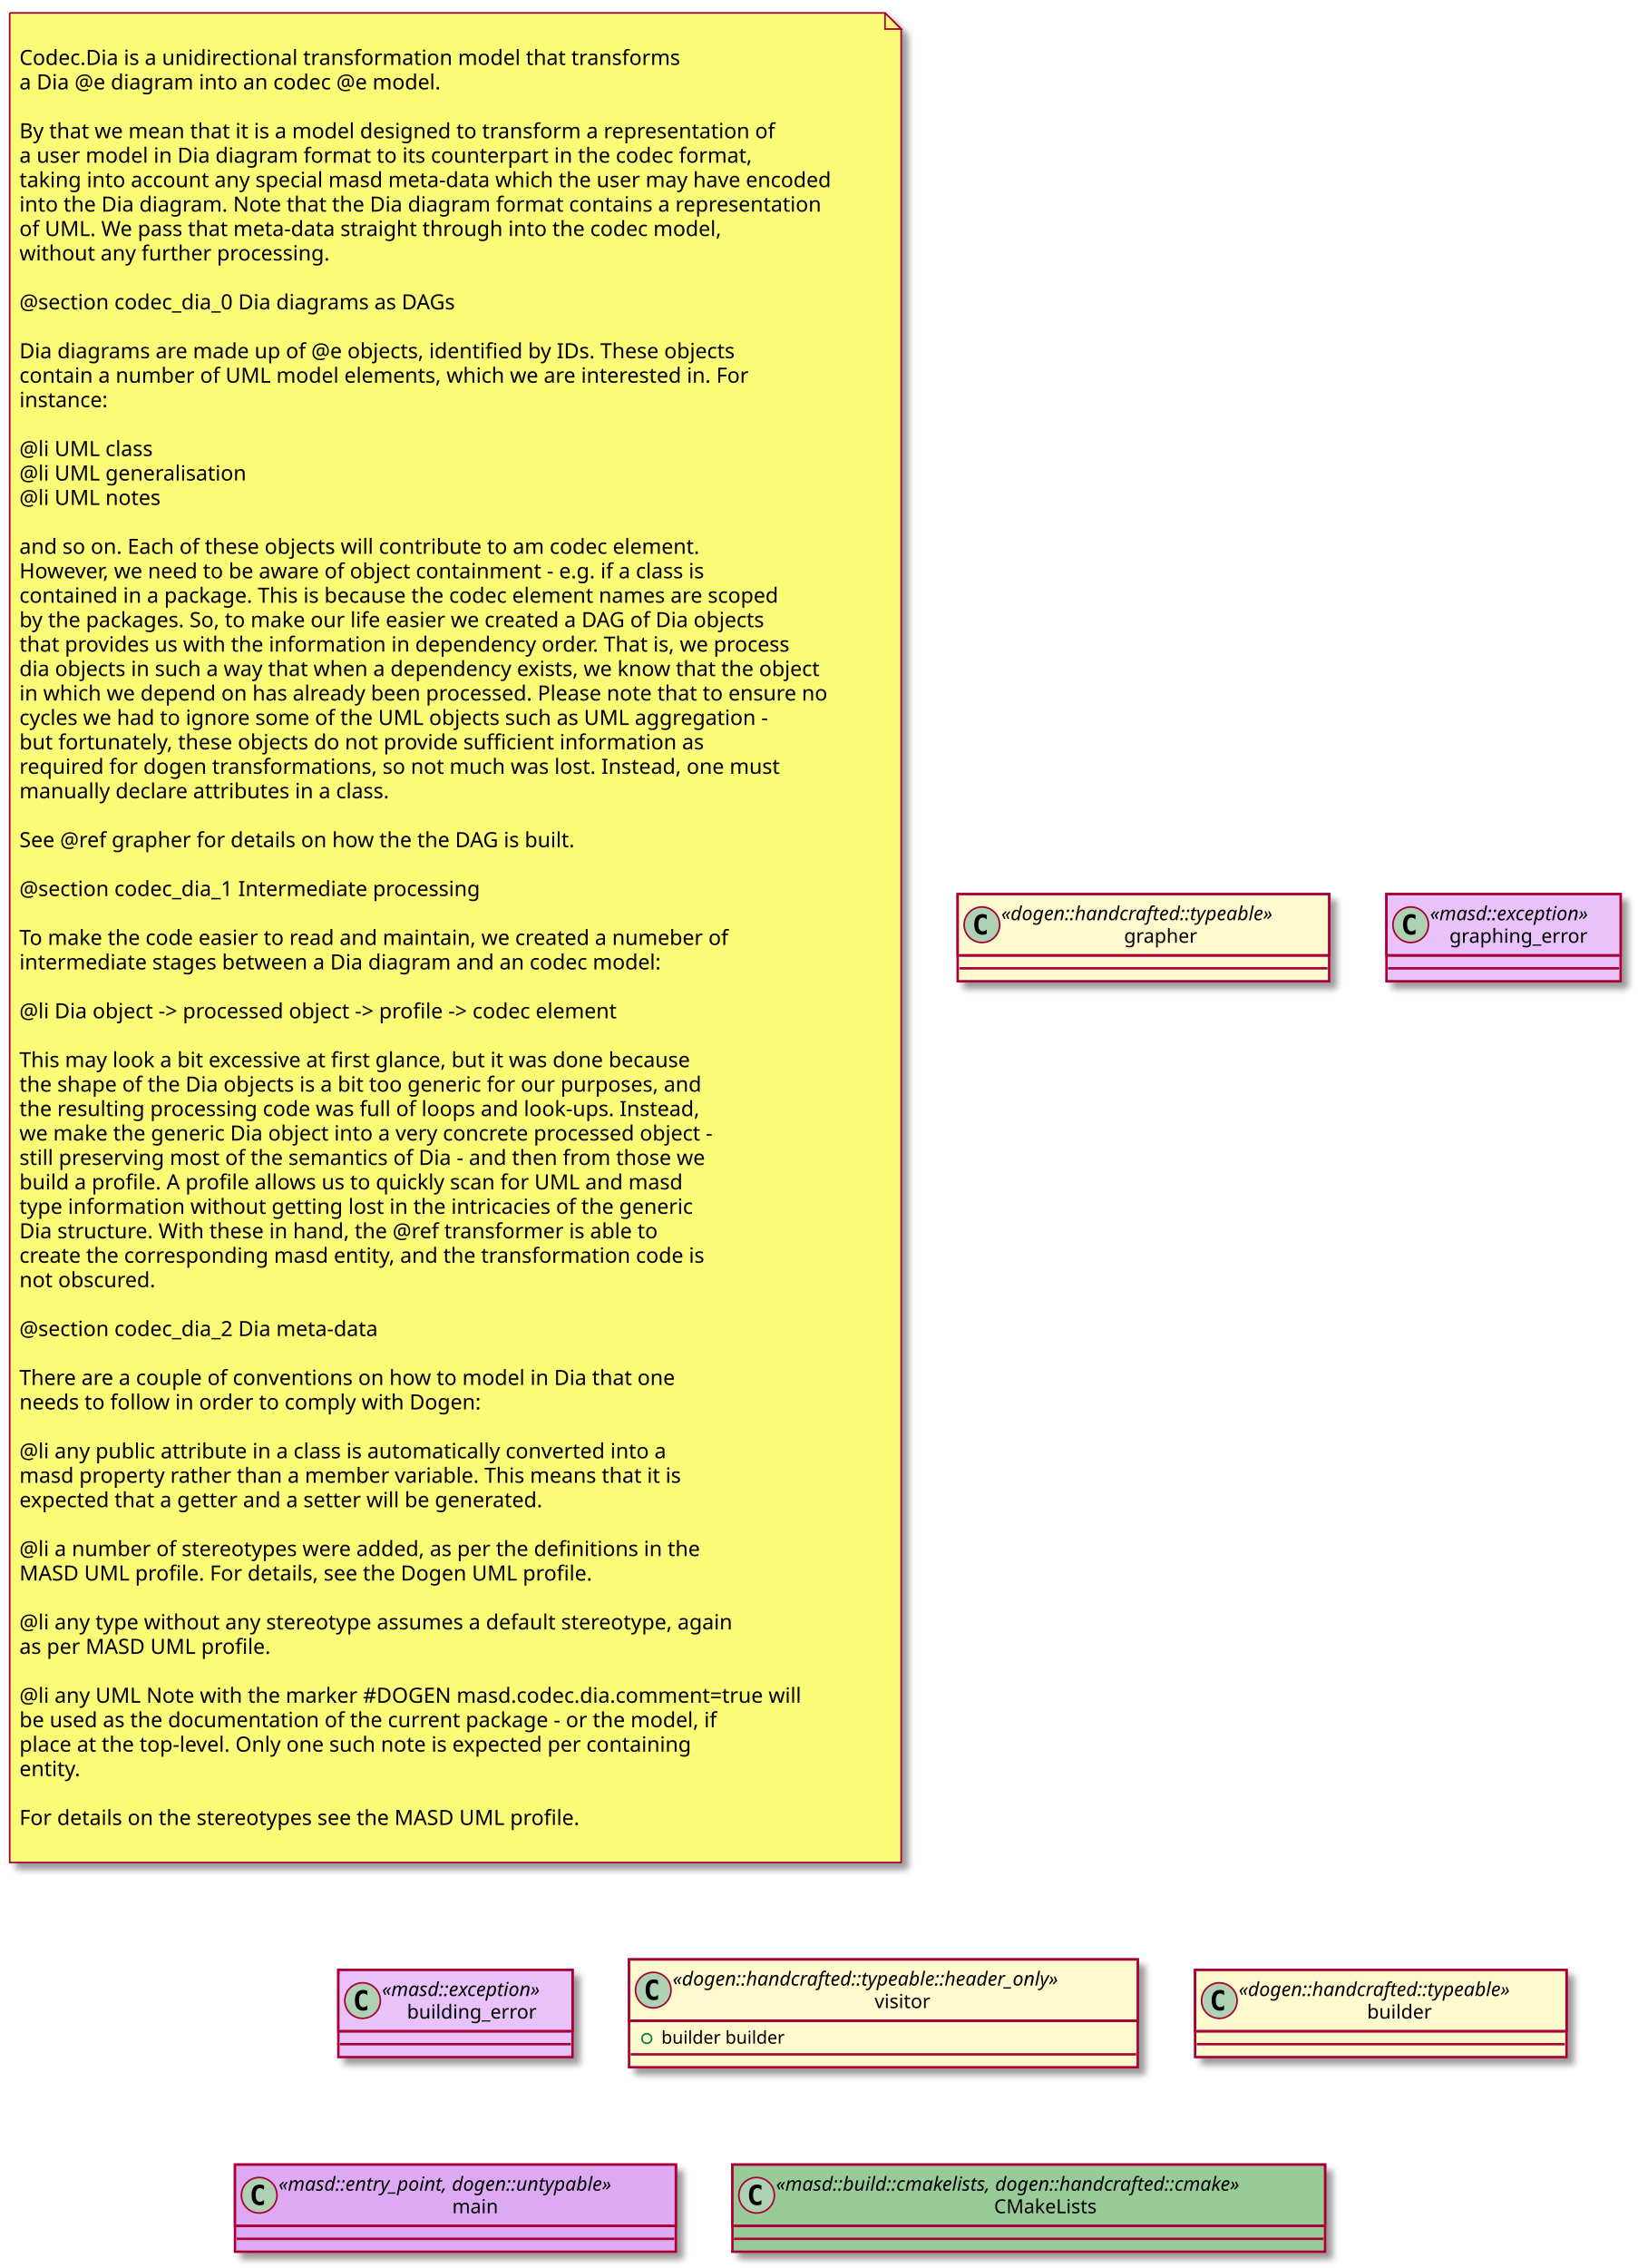
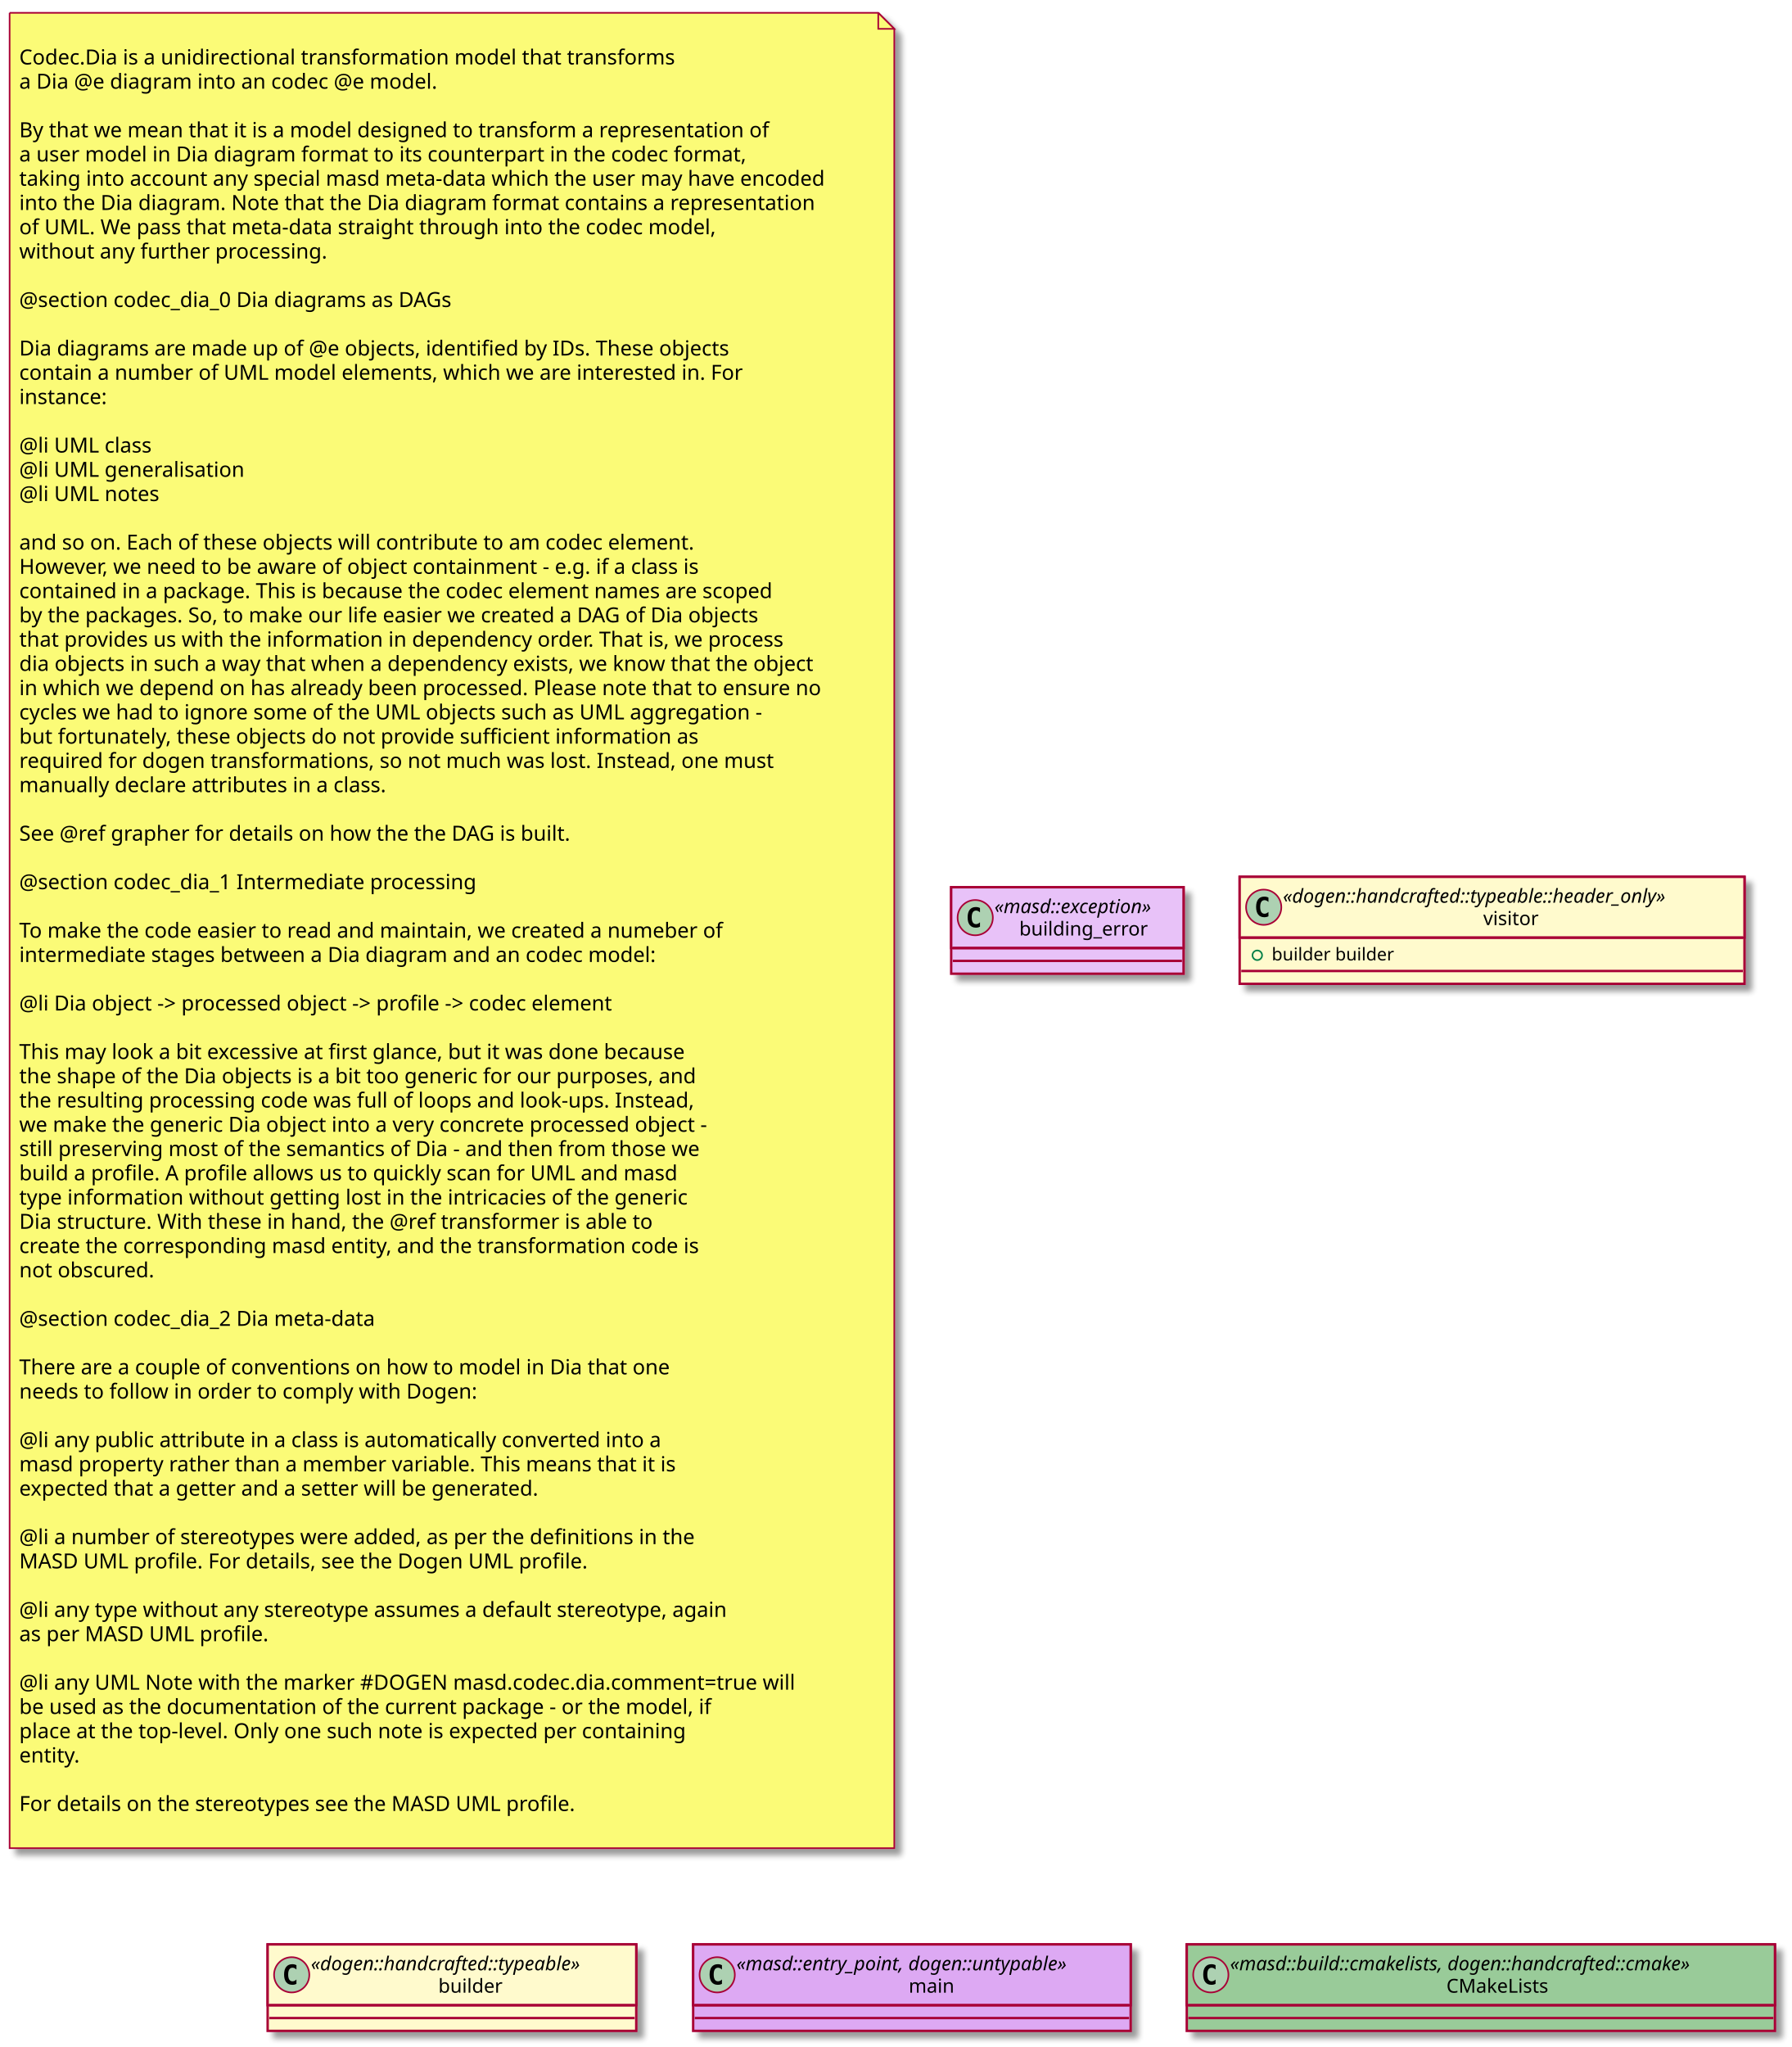
- <svg xmlns="http://www.w3.org/2000/svg" contentScriptType="application/ecmascript" contentStyleType="text/css" height="1404px" preserveAspectRatio="none" style="width:1014px;height:1404px;" version="1.1" viewBox="0 0 1014 1404" width="1014px" zoomAndPan="magnify">
+ <svg xmlns="http://www.w3.org/2000/svg" contentScriptType="application/ecmascript" contentStyleType="text/css" height="1277px" preserveAspectRatio="none" style="width:1118px;height:1277px;" version="1.1" viewBox="0 0 1118 1277" width="1118px" zoomAndPan="magnify">
  <defs>
-     <filter height="300%" id="f1wk1w9dzt5jpt" width="300%" x="-1" y="-1">
+     <filter height="300%" id="f1g4m14i8pk22e" width="300%" x="-1" y="-1">
      <feGaussianBlur result="blurOut" stdDeviation="2.0" />
      <feColorMatrix in="blurOut" result="blurOut2" type="matrix" values="0 0 0 0 0 0 0 0 0 0 0 0 0 0 0 0 0 0 .4 0" />
      <feOffset dx="4.0" dy="4.0" in="blurOut2" result="blurOut3" />
      <feBlend in="SourceGraphic" in2="blurOut3" mode="normal" />
    </filter>
  </defs>
  <g>
-     <path d="M6,8 L6,1152.961 L558,1152.961 L558,18 L548,8 L6,8 " fill="#FBFB77" filter="url(#f1wk1w9dzt5jpt)" style="stroke: #A80036; stroke-width: 1.0;" />
+     <path d="M6,8 L6,1152.961 L558,1152.961 L558,18 L548,8 L6,8 " fill="#FBFB77" filter="url(#f1g4m14i8pk22e)" style="stroke: #A80036; stroke-width: 1.0;" />
    <path d="M548,8 L548,18 L558,18 L548,8 " fill="#FBFB77" style="stroke: #A80036; stroke-width: 1.0;" />
    <text fill="#000000" font-family="sans-serif" font-size="13" lengthAdjust="spacingAndGlyphs" textLength="0" x="16" y="25.067" />
    <text fill="#000000" font-family="sans-serif" font-size="13" lengthAdjust="spacingAndGlyphs" textLength="427" x="12" y="40.2">Codec.Dia is a unidirectional transformation model that transforms</text>
    <text fill="#000000" font-family="sans-serif" font-size="13" lengthAdjust="spacingAndGlyphs" textLength="278" x="12" y="55.333">a Dia @e diagram into an codec @e model.</text>
    <text fill="#000000" font-family="sans-serif" font-size="13" lengthAdjust="spacingAndGlyphs" textLength="0" x="16" y="70.465" />
    <text fill="#000000" font-family="sans-serif" font-size="13" lengthAdjust="spacingAndGlyphs" textLength="492" x="12" y="85.598">By that we mean that it is a model designed to transform a representation of</text>
    <text fill="#000000" font-family="sans-serif" font-size="13" lengthAdjust="spacingAndGlyphs" textLength="476" x="12" y="100.731">a user model in Dia diagram format to its counterpart in the codec format,</text>
    <text fill="#000000" font-family="sans-serif" font-size="13" lengthAdjust="spacingAndGlyphs" textLength="531" x="12" y="115.864">taking into account any special masd meta-data which the user may have encoded</text>
    <text fill="#000000" font-family="sans-serif" font-size="13" lengthAdjust="spacingAndGlyphs" textLength="522" x="12" y="130.997">into the Dia diagram. Note that the Dia diagram format contains a representation</text>
    <text fill="#000000" font-family="sans-serif" font-size="13" lengthAdjust="spacingAndGlyphs" textLength="457" x="12" y="146.129">of UML. We pass that meta-data straight through into the codec model,</text>
    <text fill="#000000" font-family="sans-serif" font-size="13" lengthAdjust="spacingAndGlyphs" textLength="197" x="12" y="161.262">without any further processing.</text>
    <text fill="#000000" font-family="sans-serif" font-size="13" lengthAdjust="spacingAndGlyphs" textLength="0" x="16" y="176.395" />
    <text fill="#000000" font-family="sans-serif" font-size="13" lengthAdjust="spacingAndGlyphs" textLength="290" x="12" y="191.528">@section codec_dia_0 Dia diagrams as DAGs</text>
    <text fill="#000000" font-family="sans-serif" font-size="13" lengthAdjust="spacingAndGlyphs" textLength="0" x="16" y="206.661" />
    <text fill="#000000" font-family="sans-serif" font-size="13" lengthAdjust="spacingAndGlyphs" textLength="467" x="12" y="221.793">Dia diagrams are made up of @e objects, identified by IDs. These objects</text>
    <text fill="#000000" font-family="sans-serif" font-size="13" lengthAdjust="spacingAndGlyphs" textLength="470" x="12" y="236.926">contain a number of UML model elements, which we are interested in. For</text>
    <text fill="#000000" font-family="sans-serif" font-size="13" lengthAdjust="spacingAndGlyphs" textLength="58" x="12" y="252.059">instance:</text>
    <text fill="#000000" font-family="sans-serif" font-size="13" lengthAdjust="spacingAndGlyphs" textLength="0" x="16" y="267.192" />
    <text fill="#000000" font-family="sans-serif" font-size="13" lengthAdjust="spacingAndGlyphs" textLength="87" x="12" y="282.325">@li UML class</text>
    <text fill="#000000" font-family="sans-serif" font-size="13" lengthAdjust="spacingAndGlyphs" textLength="145" x="12" y="297.457">@li UML generalisation</text>
    <text fill="#000000" font-family="sans-serif" font-size="13" lengthAdjust="spacingAndGlyphs" textLength="91" x="12" y="312.59">@li UML notes</text>
    <text fill="#000000" font-family="sans-serif" font-size="13" lengthAdjust="spacingAndGlyphs" textLength="0" x="16" y="327.723" />
    <text fill="#000000" font-family="sans-serif" font-size="13" lengthAdjust="spacingAndGlyphs" textLength="444" x="12" y="342.856">and so on. Each of these objects will contribute to am codec element.</text>
    <text fill="#000000" font-family="sans-serif" font-size="13" lengthAdjust="spacingAndGlyphs" textLength="449" x="12" y="357.989">However, we need to be aware of object containment - e.g. if a class is</text>
    <text fill="#000000" font-family="sans-serif" font-size="13" lengthAdjust="spacingAndGlyphs" textLength="500" x="12" y="373.122">contained in a package. This is because the codec element names are scoped</text>
    <text fill="#000000" font-family="sans-serif" font-size="13" lengthAdjust="spacingAndGlyphs" textLength="491" x="12" y="388.254">by the packages. So, to make our life easier we created a DAG of Dia objects</text>
    <text fill="#000000" font-family="sans-serif" font-size="13" lengthAdjust="spacingAndGlyphs" textLength="498" x="12" y="403.387">that provides us with the information in dependency order. That is, we process</text>
    <text fill="#000000" font-family="sans-serif" font-size="13" lengthAdjust="spacingAndGlyphs" textLength="519" x="12" y="418.52">dia objects in such a way that when a dependency exists, we know that the object</text>
    <text fill="#000000" font-family="sans-serif" font-size="13" lengthAdjust="spacingAndGlyphs" textLength="525" x="12" y="433.653">in which we depend on has already been processed. Please note that to ensure no</text>
    <text fill="#000000" font-family="sans-serif" font-size="13" lengthAdjust="spacingAndGlyphs" textLength="487" x="12" y="448.786">cycles we had to ignore some of the UML objects such as UML aggregation -</text>
    <text fill="#000000" font-family="sans-serif" font-size="13" lengthAdjust="spacingAndGlyphs" textLength="441" x="12" y="463.918">but fortunately, these objects do not provide sufficient information as</text>
    <text fill="#000000" font-family="sans-serif" font-size="13" lengthAdjust="spacingAndGlyphs" textLength="491" x="12" y="479.051">required for dogen transformations, so not much was lost. Instead, one must</text>
    <text fill="#000000" font-family="sans-serif" font-size="13" lengthAdjust="spacingAndGlyphs" textLength="242" x="12" y="494.184">manually declare attributes in a class.</text>
    <text fill="#000000" font-family="sans-serif" font-size="13" lengthAdjust="spacingAndGlyphs" textLength="0" x="16" y="509.317" />
    <text fill="#000000" font-family="sans-serif" font-size="13" lengthAdjust="spacingAndGlyphs" textLength="361" x="12" y="524.45">See @ref grapher for details on how the the DAG is built.</text>
    <text fill="#000000" font-family="sans-serif" font-size="13" lengthAdjust="spacingAndGlyphs" textLength="0" x="16" y="539.582" />
    <text fill="#000000" font-family="sans-serif" font-size="13" lengthAdjust="spacingAndGlyphs" textLength="301" x="12" y="554.715">@section codec_dia_1 Intermediate processing</text>
    <text fill="#000000" font-family="sans-serif" font-size="13" lengthAdjust="spacingAndGlyphs" textLength="0" x="16" y="569.848" />
    <text fill="#000000" font-family="sans-serif" font-size="13" lengthAdjust="spacingAndGlyphs" textLength="464" x="12" y="584.981">To make the code easier to read and maintain, we created a numeber of</text>
    <text fill="#000000" font-family="sans-serif" font-size="13" lengthAdjust="spacingAndGlyphs" textLength="419" x="12" y="600.114">intermediate stages between a Dia diagram and an codec model:</text>
    <text fill="#000000" font-family="sans-serif" font-size="13" lengthAdjust="spacingAndGlyphs" textLength="0" x="16" y="615.247" />
    <text fill="#000000" font-family="sans-serif" font-size="13" lengthAdjust="spacingAndGlyphs" textLength="402" x="12" y="630.379">@li Dia object -&gt; processed object -&gt; profile -&gt; codec element</text>
    <text fill="#000000" font-family="sans-serif" font-size="13" lengthAdjust="spacingAndGlyphs" textLength="0" x="16" y="645.512" />
    <text fill="#000000" font-family="sans-serif" font-size="13" lengthAdjust="spacingAndGlyphs" textLength="439" x="12" y="660.645">This may look a bit excessive at first glance, but it was done because</text>
    <text fill="#000000" font-family="sans-serif" font-size="13" lengthAdjust="spacingAndGlyphs" textLength="443" x="12" y="675.778">the shape of the Dia objects is a bit too generic for our purposes, and</text>
    <text fill="#000000" font-family="sans-serif" font-size="13" lengthAdjust="spacingAndGlyphs" textLength="437" x="12" y="690.911">the resulting processing code was full of loops and look-ups. Instead,</text>
    <text fill="#000000" font-family="sans-serif" font-size="13" lengthAdjust="spacingAndGlyphs" textLength="454" x="12" y="706.043">we make the generic Dia object into a very concrete processed object -</text>
    <text fill="#000000" font-family="sans-serif" font-size="13" lengthAdjust="spacingAndGlyphs" textLength="446" x="12" y="721.176">still preserving most of the semantics of Dia - and then from those we</text>
    <text fill="#000000" font-family="sans-serif" font-size="13" lengthAdjust="spacingAndGlyphs" textLength="425" x="12" y="736.309">build a profile. A profile allows us to quickly scan for UML and masd</text>
    <text fill="#000000" font-family="sans-serif" font-size="13" lengthAdjust="spacingAndGlyphs" textLength="431" x="12" y="751.442">type information without getting lost in the intricacies of the generic</text>
    <text fill="#000000" font-family="sans-serif" font-size="13" lengthAdjust="spacingAndGlyphs" textLength="414" x="12" y="766.575">Dia structure. With these in hand, the @ref transformer is able to</text>
    <text fill="#000000" font-family="sans-serif" font-size="13" lengthAdjust="spacingAndGlyphs" textLength="446" x="12" y="781.707">create the corresponding masd entity, and the transformation code is</text>
    <text fill="#000000" font-family="sans-serif" font-size="13" lengthAdjust="spacingAndGlyphs" textLength="88" x="12" y="796.84">not obscured.</text>
    <text fill="#000000" font-family="sans-serif" font-size="13" lengthAdjust="spacingAndGlyphs" textLength="0" x="16" y="811.973" />
    <text fill="#000000" font-family="sans-serif" font-size="13" lengthAdjust="spacingAndGlyphs" textLength="239" x="12" y="827.106">@section codec_dia_2 Dia meta-data</text>
    <text fill="#000000" font-family="sans-serif" font-size="13" lengthAdjust="spacingAndGlyphs" textLength="0" x="16" y="842.239" />
    <text fill="#000000" font-family="sans-serif" font-size="13" lengthAdjust="spacingAndGlyphs" textLength="424" x="12" y="857.372">There are a couple of conventions on how to model in Dia that one</text>
    <text fill="#000000" font-family="sans-serif" font-size="13" lengthAdjust="spacingAndGlyphs" textLength="294" x="12" y="872.504">needs to follow in order to comply with Dogen:</text>
    <text fill="#000000" font-family="sans-serif" font-size="13" lengthAdjust="spacingAndGlyphs" textLength="0" x="16" y="887.637" />
    <text fill="#000000" font-family="sans-serif" font-size="13" lengthAdjust="spacingAndGlyphs" textLength="421" x="12" y="902.77">@li any public attribute in a class is automatically converted into a</text>
    <text fill="#000000" font-family="sans-serif" font-size="13" lengthAdjust="spacingAndGlyphs" textLength="432" x="12" y="917.903">masd property rather than a member variable. This means that it is</text>
    <text fill="#000000" font-family="sans-serif" font-size="13" lengthAdjust="spacingAndGlyphs" textLength="342" x="12" y="933.036">expected that a getter and a setter will be generated.</text>
    <text fill="#000000" font-family="sans-serif" font-size="13" lengthAdjust="spacingAndGlyphs" textLength="0" x="16" y="948.168" />
    <text fill="#000000" font-family="sans-serif" font-size="13" lengthAdjust="spacingAndGlyphs" textLength="441" x="12" y="963.301">@li a number of stereotypes were added, as per the definitions in the</text>
    <text fill="#000000" font-family="sans-serif" font-size="13" lengthAdjust="spacingAndGlyphs" textLength="369" x="12" y="978.434">MASD UML profile. For details, see the Dogen UML profile.</text>
    <text fill="#000000" font-family="sans-serif" font-size="13" lengthAdjust="spacingAndGlyphs" textLength="0" x="16" y="993.567" />
    <text fill="#000000" font-family="sans-serif" font-size="13" lengthAdjust="spacingAndGlyphs" textLength="466" x="12" y="1008.7">@li any type without any stereotype assumes a default stereotype, again</text>
    <text fill="#000000" font-family="sans-serif" font-size="13" lengthAdjust="spacingAndGlyphs" textLength="162" x="12" y="1023.832">as per MASD UML profile.</text>
    <text fill="#000000" font-family="sans-serif" font-size="13" lengthAdjust="spacingAndGlyphs" textLength="0" x="16" y="1038.965" />
    <text fill="#000000" font-family="sans-serif" font-size="13" lengthAdjust="spacingAndGlyphs" textLength="510" x="12" y="1054.098">@li any UML Note with the marker #DOGEN masd.codec.dia.comment=true will</text>
    <text fill="#000000" font-family="sans-serif" font-size="13" lengthAdjust="spacingAndGlyphs" textLength="455" x="12" y="1069.231">be used as the documentation of the current package - or the model, if</text>
    <text fill="#000000" font-family="sans-serif" font-size="13" lengthAdjust="spacingAndGlyphs" textLength="438" x="12" y="1084.364">place at the top-level. Only one such note is expected per containing</text>
    <text fill="#000000" font-family="sans-serif" font-size="13" lengthAdjust="spacingAndGlyphs" textLength="40" x="12" y="1099.497">entity.</text>
    <text fill="#000000" font-family="sans-serif" font-size="13" lengthAdjust="spacingAndGlyphs" textLength="0" x="16" y="1114.629" />
    <text fill="#000000" font-family="sans-serif" font-size="13" lengthAdjust="spacingAndGlyphs" textLength="365" x="12" y="1129.762">For details on the stereotypes see the MASD UML profile.</text>
    <text fill="#000000" font-family="sans-serif" font-size="13" lengthAdjust="spacingAndGlyphs" textLength="0" x="16" y="1144.895" />
-     <rect fill="#FFFACD" filter="url(#f1wk1w9dzt5jpt)" height="53.938" id="grapher" style="stroke: #A80036; stroke-width: 1.5;" width="230" x="593" y="553.5" />
-     <rect fill="#FFFACD" height="37.938" style="stroke: #A80036; stroke-width: 1.5;" width="230" x="593" y="553.5" />
-     <ellipse cx="608" cy="572.469" fill="#ADD1B2" rx="11" ry="11" style="stroke: #A80036; stroke-width: 1.0;" />
-     <path d="M610.969,578.109 Q610.391,578.406 609.75,578.555 Q609.109,578.703 608.406,578.703 Q605.906,578.703 604.586,577.055 Q603.266,575.406 603.266,572.281 Q603.266,569.156 604.586,567.5 Q605.906,565.844 608.406,565.844 Q609.109,565.844 609.758,566 Q610.406,566.156 610.969,566.453 L610.969,569.172 Q610.344,568.594 609.75,568.32 Q609.156,568.047 608.531,568.047 Q607.188,568.047 606.5,569.117 Q605.812,570.188 605.812,572.281 Q605.812,574.375 606.5,575.445 Q607.188,576.516 608.531,576.516 Q609.156,576.516 609.75,576.242 Q610.344,575.969 610.969,575.391 L610.969,578.109 Z " />
-     <text fill="#000000" font-family="sans-serif" font-size="12" font-style="italic" lengthAdjust="spacingAndGlyphs" textLength="202" x="620" y="569.639">«dogen::handcrafted::typeable»</text>
-     <text fill="#000000" font-family="sans-serif" font-size="12" lengthAdjust="spacingAndGlyphs" textLength="50" x="696" y="583.607">grapher</text>
-     <line style="stroke: #A80036; stroke-width: 1.5;" x1="594" x2="822" y1="591.438" y2="591.438" />
-     <line style="stroke: #A80036; stroke-width: 1.5;" x1="594" x2="822" y1="599.438" y2="599.438" />
-     <rect fill="#E8C2F8" filter="url(#f1wk1w9dzt5jpt)" height="53.938" id="graphing_error" style="stroke: #A80036; stroke-width: 1.5;" width="145" x="858.5" y="553.5" />
-     <rect fill="#E8C2F8" height="37.938" style="stroke: #A80036; stroke-width: 1.5;" width="145" x="858.5" y="553.5" />
-     <ellipse cx="873.5" cy="572.469" fill="#ADD1B2" rx="11" ry="11" style="stroke: #A80036; stroke-width: 1.0;" />
-     <path d="M876.469,578.109 Q875.891,578.406 875.25,578.555 Q874.609,578.703 873.906,578.703 Q871.406,578.703 870.086,577.055 Q868.766,575.406 868.766,572.281 Q868.766,569.156 870.086,567.5 Q871.406,565.844 873.906,565.844 Q874.609,565.844 875.258,566 Q875.906,566.156 876.469,566.453 L876.469,569.172 Q875.844,568.594 875.25,568.32 Q874.656,568.047 874.031,568.047 Q872.688,568.047 872,569.117 Q871.312,570.188 871.312,572.281 Q871.312,574.375 872,575.445 Q872.688,576.516 874.031,576.516 Q874.656,576.516 875.25,576.242 Q875.844,575.969 876.469,575.391 L876.469,578.109 Z " />
-     <text fill="#000000" font-family="sans-serif" font-size="12" font-style="italic" lengthAdjust="spacingAndGlyphs" textLength="117" x="885.5" y="569.639">«masd::exception»</text>
-     <text fill="#000000" font-family="sans-serif" font-size="12" lengthAdjust="spacingAndGlyphs" textLength="93" x="897.5" y="583.607">graphing_error</text>
-     <line style="stroke: #A80036; stroke-width: 1.5;" x1="859.5" x2="1002.5" y1="591.438" y2="591.438" />
-     <line style="stroke: #A80036; stroke-width: 1.5;" x1="859.5" x2="1002.5" y1="599.438" y2="599.438" />
-     <rect fill="#E8C2F8" filter="url(#f1wk1w9dzt5jpt)" height="53.938" id="building_error" style="stroke: #A80036; stroke-width: 1.5;" width="145" x="209.5" y="1219.5" />
-     <rect fill="#E8C2F8" height="37.938" style="stroke: #A80036; stroke-width: 1.5;" width="145" x="209.5" y="1219.5" />
-     <ellipse cx="224.5" cy="1238.469" fill="#ADD1B2" rx="11" ry="11" style="stroke: #A80036; stroke-width: 1.0;" />
-     <path d="M227.469,1244.109 Q226.891,1244.406 226.25,1244.555 Q225.609,1244.703 224.906,1244.703 Q222.406,1244.703 221.086,1243.055 Q219.766,1241.406 219.766,1238.281 Q219.766,1235.156 221.086,1233.5 Q222.406,1231.844 224.906,1231.844 Q225.609,1231.844 226.258,1232 Q226.906,1232.156 227.469,1232.453 L227.469,1235.172 Q226.844,1234.594 226.25,1234.32 Q225.656,1234.047 225.031,1234.047 Q223.688,1234.047 223,1235.117 Q222.312,1236.188 222.312,1238.281 Q222.312,1240.375 223,1241.445 Q223.688,1242.516 225.031,1242.516 Q225.656,1242.516 226.25,1242.242 Q226.844,1241.969 227.469,1241.391 L227.469,1244.109 Z " />
-     <text fill="#000000" font-family="sans-serif" font-size="12" font-style="italic" lengthAdjust="spacingAndGlyphs" textLength="117" x="236.5" y="1235.639">«masd::exception»</text>
-     <text fill="#000000" font-family="sans-serif" font-size="12" lengthAdjust="spacingAndGlyphs" textLength="86" x="252" y="1249.607">building_error</text>
-     <line style="stroke: #A80036; stroke-width: 1.5;" x1="210.5" x2="353.5" y1="1257.438" y2="1257.438" />
-     <line style="stroke: #A80036; stroke-width: 1.5;" x1="210.5" x2="353.5" y1="1265.438" y2="1265.438" />
-     <rect fill="#FFFACD" filter="url(#f1wk1w9dzt5jpt)" height="66.742" id="visitor" style="stroke: #A80036; stroke-width: 1.5;" width="315" x="389.5" y="1213" />
-     <rect fill="#FFFACD" height="37.938" style="stroke: #A80036; stroke-width: 1.5;" width="315" x="389.5" y="1213" />
-     <ellipse cx="404.5" cy="1231.969" fill="#ADD1B2" rx="11" ry="11" style="stroke: #A80036; stroke-width: 1.0;" />
-     <path d="M407.469,1237.609 Q406.891,1237.906 406.25,1238.055 Q405.609,1238.203 404.906,1238.203 Q402.406,1238.203 401.086,1236.555 Q399.766,1234.906 399.766,1231.781 Q399.766,1228.656 401.086,1227 Q402.406,1225.344 404.906,1225.344 Q405.609,1225.344 406.258,1225.5 Q406.906,1225.656 407.469,1225.953 L407.469,1228.672 Q406.844,1228.094 406.25,1227.82 Q405.656,1227.547 405.031,1227.547 Q403.688,1227.547 403,1228.617 Q402.312,1229.688 402.312,1231.781 Q402.312,1233.875 403,1234.945 Q403.688,1236.016 405.031,1236.016 Q405.656,1236.016 406.25,1235.742 Q406.844,1235.469 407.469,1234.891 L407.469,1237.609 Z " />
-     <text fill="#000000" font-family="sans-serif" font-size="12" font-style="italic" lengthAdjust="spacingAndGlyphs" textLength="287" x="416.5" y="1229.139">«dogen::handcrafted::typeable::header_only»</text>
-     <text fill="#000000" font-family="sans-serif" font-size="12" lengthAdjust="spacingAndGlyphs" textLength="37" x="541.5" y="1243.107">visitor</text>
-     <line style="stroke: #A80036; stroke-width: 1.5;" x1="390.5" x2="703.5" y1="1250.938" y2="1250.938" />
-     <ellipse cx="400.5" cy="1261.938" fill="none" rx="3" ry="3" style="stroke: #038048; stroke-width: 1.0;" />
-     <text fill="#000000" font-family="sans-serif" font-size="11" lengthAdjust="spacingAndGlyphs" textLength="82" x="409.5" y="1265.148">builder builder</text>
-     <line style="stroke: #A80036; stroke-width: 1.5;" x1="390.5" x2="703.5" y1="1271.742" y2="1271.742" />
-     <rect fill="#FFFACD" filter="url(#f1wk1w9dzt5jpt)" height="53.938" id="builder" style="stroke: #A80036; stroke-width: 1.5;" width="230" x="740" y="1219.5" />
-     <rect fill="#FFFACD" height="37.938" style="stroke: #A80036; stroke-width: 1.5;" width="230" x="740" y="1219.5" />
-     <ellipse cx="755" cy="1238.469" fill="#ADD1B2" rx="11" ry="11" style="stroke: #A80036; stroke-width: 1.0;" />
-     <path d="M757.969,1244.109 Q757.391,1244.406 756.75,1244.555 Q756.109,1244.703 755.406,1244.703 Q752.906,1244.703 751.586,1243.055 Q750.266,1241.406 750.266,1238.281 Q750.266,1235.156 751.586,1233.5 Q752.906,1231.844 755.406,1231.844 Q756.109,1231.844 756.758,1232 Q757.406,1232.156 757.969,1232.453 L757.969,1235.172 Q757.344,1234.594 756.75,1234.32 Q756.156,1234.047 755.531,1234.047 Q754.188,1234.047 753.5,1235.117 Q752.812,1236.188 752.812,1238.281 Q752.812,1240.375 753.5,1241.445 Q754.188,1242.516 755.531,1242.516 Q756.156,1242.516 756.75,1242.242 Q757.344,1241.969 757.969,1241.391 L757.969,1244.109 Z " />
-     <text fill="#000000" font-family="sans-serif" font-size="12" font-style="italic" lengthAdjust="spacingAndGlyphs" textLength="202" x="767" y="1235.639">«dogen::handcrafted::typeable»</text>
-     <text fill="#000000" font-family="sans-serif" font-size="12" lengthAdjust="spacingAndGlyphs" textLength="43" x="846.5" y="1249.607">builder</text>
-     <line style="stroke: #A80036; stroke-width: 1.5;" x1="741" x2="969" y1="1257.438" y2="1257.438" />
-     <line style="stroke: #A80036; stroke-width: 1.5;" x1="741" x2="969" y1="1265.438" y2="1265.438" />
-     <rect fill="#DDA9F3" filter="url(#f1wk1w9dzt5jpt)" height="53.938" id="main" style="stroke: #A80036; stroke-width: 1.5;" width="273" x="145.5" y="1340" />
-     <rect fill="#DDA9F3" height="37.938" style="stroke: #A80036; stroke-width: 1.5;" width="273" x="145.5" y="1340" />
-     <ellipse cx="160.5" cy="1358.969" fill="#ADD1B2" rx="11" ry="11" style="stroke: #A80036; stroke-width: 1.0;" />
-     <path d="M163.469,1364.609 Q162.891,1364.906 162.25,1365.055 Q161.609,1365.203 160.906,1365.203 Q158.406,1365.203 157.086,1363.555 Q155.766,1361.906 155.766,1358.781 Q155.766,1355.656 157.086,1354 Q158.406,1352.344 160.906,1352.344 Q161.609,1352.344 162.258,1352.5 Q162.906,1352.656 163.469,1352.953 L163.469,1355.672 Q162.844,1355.094 162.25,1354.82 Q161.656,1354.547 161.031,1354.547 Q159.688,1354.547 159,1355.617 Q158.312,1356.688 158.312,1358.781 Q158.312,1360.875 159,1361.945 Q159.688,1363.016 161.031,1363.016 Q161.656,1363.016 162.25,1362.742 Q162.844,1362.469 163.469,1361.891 L163.469,1364.609 Z " />
-     <text fill="#000000" font-family="sans-serif" font-size="12" font-style="italic" lengthAdjust="spacingAndGlyphs" textLength="245" x="172.5" y="1356.139">«masd::entry_point, dogen::untypable»</text>
-     <text fill="#000000" font-family="sans-serif" font-size="12" lengthAdjust="spacingAndGlyphs" textLength="30" x="280" y="1370.107">main</text>
-     <line style="stroke: #A80036; stroke-width: 1.5;" x1="146.5" x2="417.5" y1="1377.938" y2="1377.938" />
-     <line style="stroke: #A80036; stroke-width: 1.5;" x1="146.5" x2="417.5" y1="1385.938" y2="1385.938" />
-     <rect fill="#99CB99" filter="url(#f1wk1w9dzt5jpt)" height="53.938" id="CMakeLists" style="stroke: #A80036; stroke-width: 1.5;" width="367" x="453.5" y="1340" />
-     <rect fill="#99CB99" height="37.938" style="stroke: #A80036; stroke-width: 1.5;" width="367" x="453.5" y="1340" />
-     <ellipse cx="468.5" cy="1358.969" fill="#ADD1B2" rx="11" ry="11" style="stroke: #A80036; stroke-width: 1.0;" />
-     <path d="M471.469,1364.609 Q470.891,1364.906 470.25,1365.055 Q469.609,1365.203 468.906,1365.203 Q466.406,1365.203 465.086,1363.555 Q463.766,1361.906 463.766,1358.781 Q463.766,1355.656 465.086,1354 Q466.406,1352.344 468.906,1352.344 Q469.609,1352.344 470.258,1352.5 Q470.906,1352.656 471.469,1352.953 L471.469,1355.672 Q470.844,1355.094 470.25,1354.82 Q469.656,1354.547 469.031,1354.547 Q467.688,1354.547 467,1355.617 Q466.312,1356.688 466.312,1358.781 Q466.312,1360.875 467,1361.945 Q467.688,1363.016 469.031,1363.016 Q469.656,1363.016 470.25,1362.742 Q470.844,1362.469 471.469,1361.891 L471.469,1364.609 Z " />
-     <text fill="#000000" font-family="sans-serif" font-size="12" font-style="italic" lengthAdjust="spacingAndGlyphs" textLength="339" x="480.5" y="1356.139">«masd::build::cmakelists, dogen::handcrafted::cmake»</text>
-     <text fill="#000000" font-family="sans-serif" font-size="12" lengthAdjust="spacingAndGlyphs" textLength="69" x="615.5" y="1370.107">CMakeLists</text>
-     <line style="stroke: #A80036; stroke-width: 1.5;" x1="454.5" x2="819.5" y1="1377.938" y2="1377.938" />
-     <line style="stroke: #A80036; stroke-width: 1.5;" x1="454.5" x2="819.5" y1="1385.938" y2="1385.938" />
+     <rect fill="#E8C2F8" filter="url(#f1g4m14i8pk22e)" height="53.938" id="building_error" style="stroke: #A80036; stroke-width: 1.5;" width="145" x="593.5" y="553.5" />
+     <rect fill="#E8C2F8" height="37.938" style="stroke: #A80036; stroke-width: 1.5;" width="145" x="593.5" y="553.5" />
+     <ellipse cx="608.5" cy="572.469" fill="#ADD1B2" rx="11" ry="11" style="stroke: #A80036; stroke-width: 1.0;" />
+     <path d="M611.469,578.109 Q610.891,578.406 610.25,578.555 Q609.609,578.703 608.906,578.703 Q606.406,578.703 605.086,577.055 Q603.766,575.406 603.766,572.281 Q603.766,569.156 605.086,567.5 Q606.406,565.844 608.906,565.844 Q609.609,565.844 610.258,566 Q610.906,566.156 611.469,566.453 L611.469,569.172 Q610.844,568.594 610.25,568.32 Q609.656,568.047 609.031,568.047 Q607.688,568.047 607,569.117 Q606.312,570.188 606.312,572.281 Q606.312,574.375 607,575.445 Q607.688,576.516 609.031,576.516 Q609.656,576.516 610.25,576.242 Q610.844,575.969 611.469,575.391 L611.469,578.109 Z " />
+     <text fill="#000000" font-family="sans-serif" font-size="12" font-style="italic" lengthAdjust="spacingAndGlyphs" textLength="117" x="620.5" y="569.639">«masd::exception»</text>
+     <text fill="#000000" font-family="sans-serif" font-size="12" lengthAdjust="spacingAndGlyphs" textLength="86" x="636" y="583.607">building_error</text>
+     <line style="stroke: #A80036; stroke-width: 1.5;" x1="594.5" x2="737.5" y1="591.438" y2="591.438" />
+     <line style="stroke: #A80036; stroke-width: 1.5;" x1="594.5" x2="737.5" y1="599.438" y2="599.438" />
+     <rect fill="#FFFACD" filter="url(#f1g4m14i8pk22e)" height="66.742" id="visitor" style="stroke: #A80036; stroke-width: 1.5;" width="315" x="773.5" y="547" />
+     <rect fill="#FFFACD" height="37.938" style="stroke: #A80036; stroke-width: 1.5;" width="315" x="773.5" y="547" />
+     <ellipse cx="788.5" cy="565.969" fill="#ADD1B2" rx="11" ry="11" style="stroke: #A80036; stroke-width: 1.0;" />
+     <path d="M791.469,571.609 Q790.891,571.906 790.25,572.055 Q789.609,572.203 788.906,572.203 Q786.406,572.203 785.086,570.555 Q783.766,568.906 783.766,565.781 Q783.766,562.656 785.086,561 Q786.406,559.344 788.906,559.344 Q789.609,559.344 790.258,559.5 Q790.906,559.656 791.469,559.953 L791.469,562.672 Q790.844,562.094 790.25,561.82 Q789.656,561.547 789.031,561.547 Q787.688,561.547 787,562.617 Q786.312,563.688 786.312,565.781 Q786.312,567.875 787,568.945 Q787.688,570.016 789.031,570.016 Q789.656,570.016 790.25,569.742 Q790.844,569.469 791.469,568.891 L791.469,571.609 Z " />
+     <text fill="#000000" font-family="sans-serif" font-size="12" font-style="italic" lengthAdjust="spacingAndGlyphs" textLength="287" x="800.5" y="563.139">«dogen::handcrafted::typeable::header_only»</text>
+     <text fill="#000000" font-family="sans-serif" font-size="12" lengthAdjust="spacingAndGlyphs" textLength="37" x="925.5" y="577.107">visitor</text>
+     <line style="stroke: #A80036; stroke-width: 1.5;" x1="774.5" x2="1087.5" y1="584.938" y2="584.938" />
+     <ellipse cx="784.5" cy="595.938" fill="none" rx="3" ry="3" style="stroke: #038048; stroke-width: 1.0;" />
+     <text fill="#000000" font-family="sans-serif" font-size="11" lengthAdjust="spacingAndGlyphs" textLength="82" x="793.5" y="599.148">builder builder</text>
+     <line style="stroke: #A80036; stroke-width: 1.5;" x1="774.5" x2="1087.5" y1="605.742" y2="605.742" />
+     <rect fill="#FFFACD" filter="url(#f1g4m14i8pk22e)" height="53.938" id="builder" style="stroke: #A80036; stroke-width: 1.5;" width="230" x="167" y="1213" />
+     <rect fill="#FFFACD" height="37.938" style="stroke: #A80036; stroke-width: 1.5;" width="230" x="167" y="1213" />
+     <ellipse cx="182" cy="1231.969" fill="#ADD1B2" rx="11" ry="11" style="stroke: #A80036; stroke-width: 1.0;" />
+     <path d="M184.969,1237.609 Q184.391,1237.906 183.75,1238.055 Q183.109,1238.203 182.406,1238.203 Q179.906,1238.203 178.586,1236.555 Q177.266,1234.906 177.266,1231.781 Q177.266,1228.656 178.586,1227 Q179.906,1225.344 182.406,1225.344 Q183.109,1225.344 183.758,1225.5 Q184.406,1225.656 184.969,1225.953 L184.969,1228.672 Q184.344,1228.094 183.75,1227.82 Q183.156,1227.547 182.531,1227.547 Q181.188,1227.547 180.5,1228.617 Q179.812,1229.688 179.812,1231.781 Q179.812,1233.875 180.5,1234.945 Q181.188,1236.016 182.531,1236.016 Q183.156,1236.016 183.75,1235.742 Q184.344,1235.469 184.969,1234.891 L184.969,1237.609 Z " />
+     <text fill="#000000" font-family="sans-serif" font-size="12" font-style="italic" lengthAdjust="spacingAndGlyphs" textLength="202" x="194" y="1229.139">«dogen::handcrafted::typeable»</text>
+     <text fill="#000000" font-family="sans-serif" font-size="12" lengthAdjust="spacingAndGlyphs" textLength="43" x="273.5" y="1243.107">builder</text>
+     <line style="stroke: #A80036; stroke-width: 1.5;" x1="168" x2="396" y1="1250.938" y2="1250.938" />
+     <line style="stroke: #A80036; stroke-width: 1.5;" x1="168" x2="396" y1="1258.938" y2="1258.938" />
+     <rect fill="#DDA9F3" filter="url(#f1g4m14i8pk22e)" height="53.938" id="main" style="stroke: #A80036; stroke-width: 1.5;" width="273" x="432.5" y="1213" />
+     <rect fill="#DDA9F3" height="37.938" style="stroke: #A80036; stroke-width: 1.5;" width="273" x="432.5" y="1213" />
+     <ellipse cx="447.5" cy="1231.969" fill="#ADD1B2" rx="11" ry="11" style="stroke: #A80036; stroke-width: 1.0;" />
+     <path d="M450.469,1237.609 Q449.891,1237.906 449.25,1238.055 Q448.609,1238.203 447.906,1238.203 Q445.406,1238.203 444.086,1236.555 Q442.766,1234.906 442.766,1231.781 Q442.766,1228.656 444.086,1227 Q445.406,1225.344 447.906,1225.344 Q448.609,1225.344 449.258,1225.5 Q449.906,1225.656 450.469,1225.953 L450.469,1228.672 Q449.844,1228.094 449.25,1227.82 Q448.656,1227.547 448.031,1227.547 Q446.688,1227.547 446,1228.617 Q445.312,1229.688 445.312,1231.781 Q445.312,1233.875 446,1234.945 Q446.688,1236.016 448.031,1236.016 Q448.656,1236.016 449.25,1235.742 Q449.844,1235.469 450.469,1234.891 L450.469,1237.609 Z " />
+     <text fill="#000000" font-family="sans-serif" font-size="12" font-style="italic" lengthAdjust="spacingAndGlyphs" textLength="245" x="459.5" y="1229.139">«masd::entry_point, dogen::untypable»</text>
+     <text fill="#000000" font-family="sans-serif" font-size="12" lengthAdjust="spacingAndGlyphs" textLength="30" x="567" y="1243.107">main</text>
+     <line style="stroke: #A80036; stroke-width: 1.5;" x1="433.5" x2="704.5" y1="1250.938" y2="1250.938" />
+     <line style="stroke: #A80036; stroke-width: 1.5;" x1="433.5" x2="704.5" y1="1258.938" y2="1258.938" />
+     <rect fill="#99CB99" filter="url(#f1g4m14i8pk22e)" height="53.938" id="CMakeLists" style="stroke: #A80036; stroke-width: 1.5;" width="367" x="740.5" y="1213" />
+     <rect fill="#99CB99" height="37.938" style="stroke: #A80036; stroke-width: 1.5;" width="367" x="740.5" y="1213" />
+     <ellipse cx="755.5" cy="1231.969" fill="#ADD1B2" rx="11" ry="11" style="stroke: #A80036; stroke-width: 1.0;" />
+     <path d="M758.469,1237.609 Q757.891,1237.906 757.25,1238.055 Q756.609,1238.203 755.906,1238.203 Q753.406,1238.203 752.086,1236.555 Q750.766,1234.906 750.766,1231.781 Q750.766,1228.656 752.086,1227 Q753.406,1225.344 755.906,1225.344 Q756.609,1225.344 757.258,1225.5 Q757.906,1225.656 758.469,1225.953 L758.469,1228.672 Q757.844,1228.094 757.25,1227.82 Q756.656,1227.547 756.031,1227.547 Q754.688,1227.547 754,1228.617 Q753.312,1229.688 753.312,1231.781 Q753.312,1233.875 754,1234.945 Q754.688,1236.016 756.031,1236.016 Q756.656,1236.016 757.25,1235.742 Q757.844,1235.469 758.469,1234.891 L758.469,1237.609 Z " />
+     <text fill="#000000" font-family="sans-serif" font-size="12" font-style="italic" lengthAdjust="spacingAndGlyphs" textLength="339" x="767.5" y="1229.139">«masd::build::cmakelists, dogen::handcrafted::cmake»</text>
+     <text fill="#000000" font-family="sans-serif" font-size="12" lengthAdjust="spacingAndGlyphs" textLength="69" x="902.5" y="1243.107">CMakeLists</text>
+     <line style="stroke: #A80036; stroke-width: 1.5;" x1="741.5" x2="1106.5" y1="1250.938" y2="1250.938" />
+     <line style="stroke: #A80036; stroke-width: 1.5;" x1="741.5" x2="1106.5" y1="1258.938" y2="1258.938" />
  </g>
</svg>
